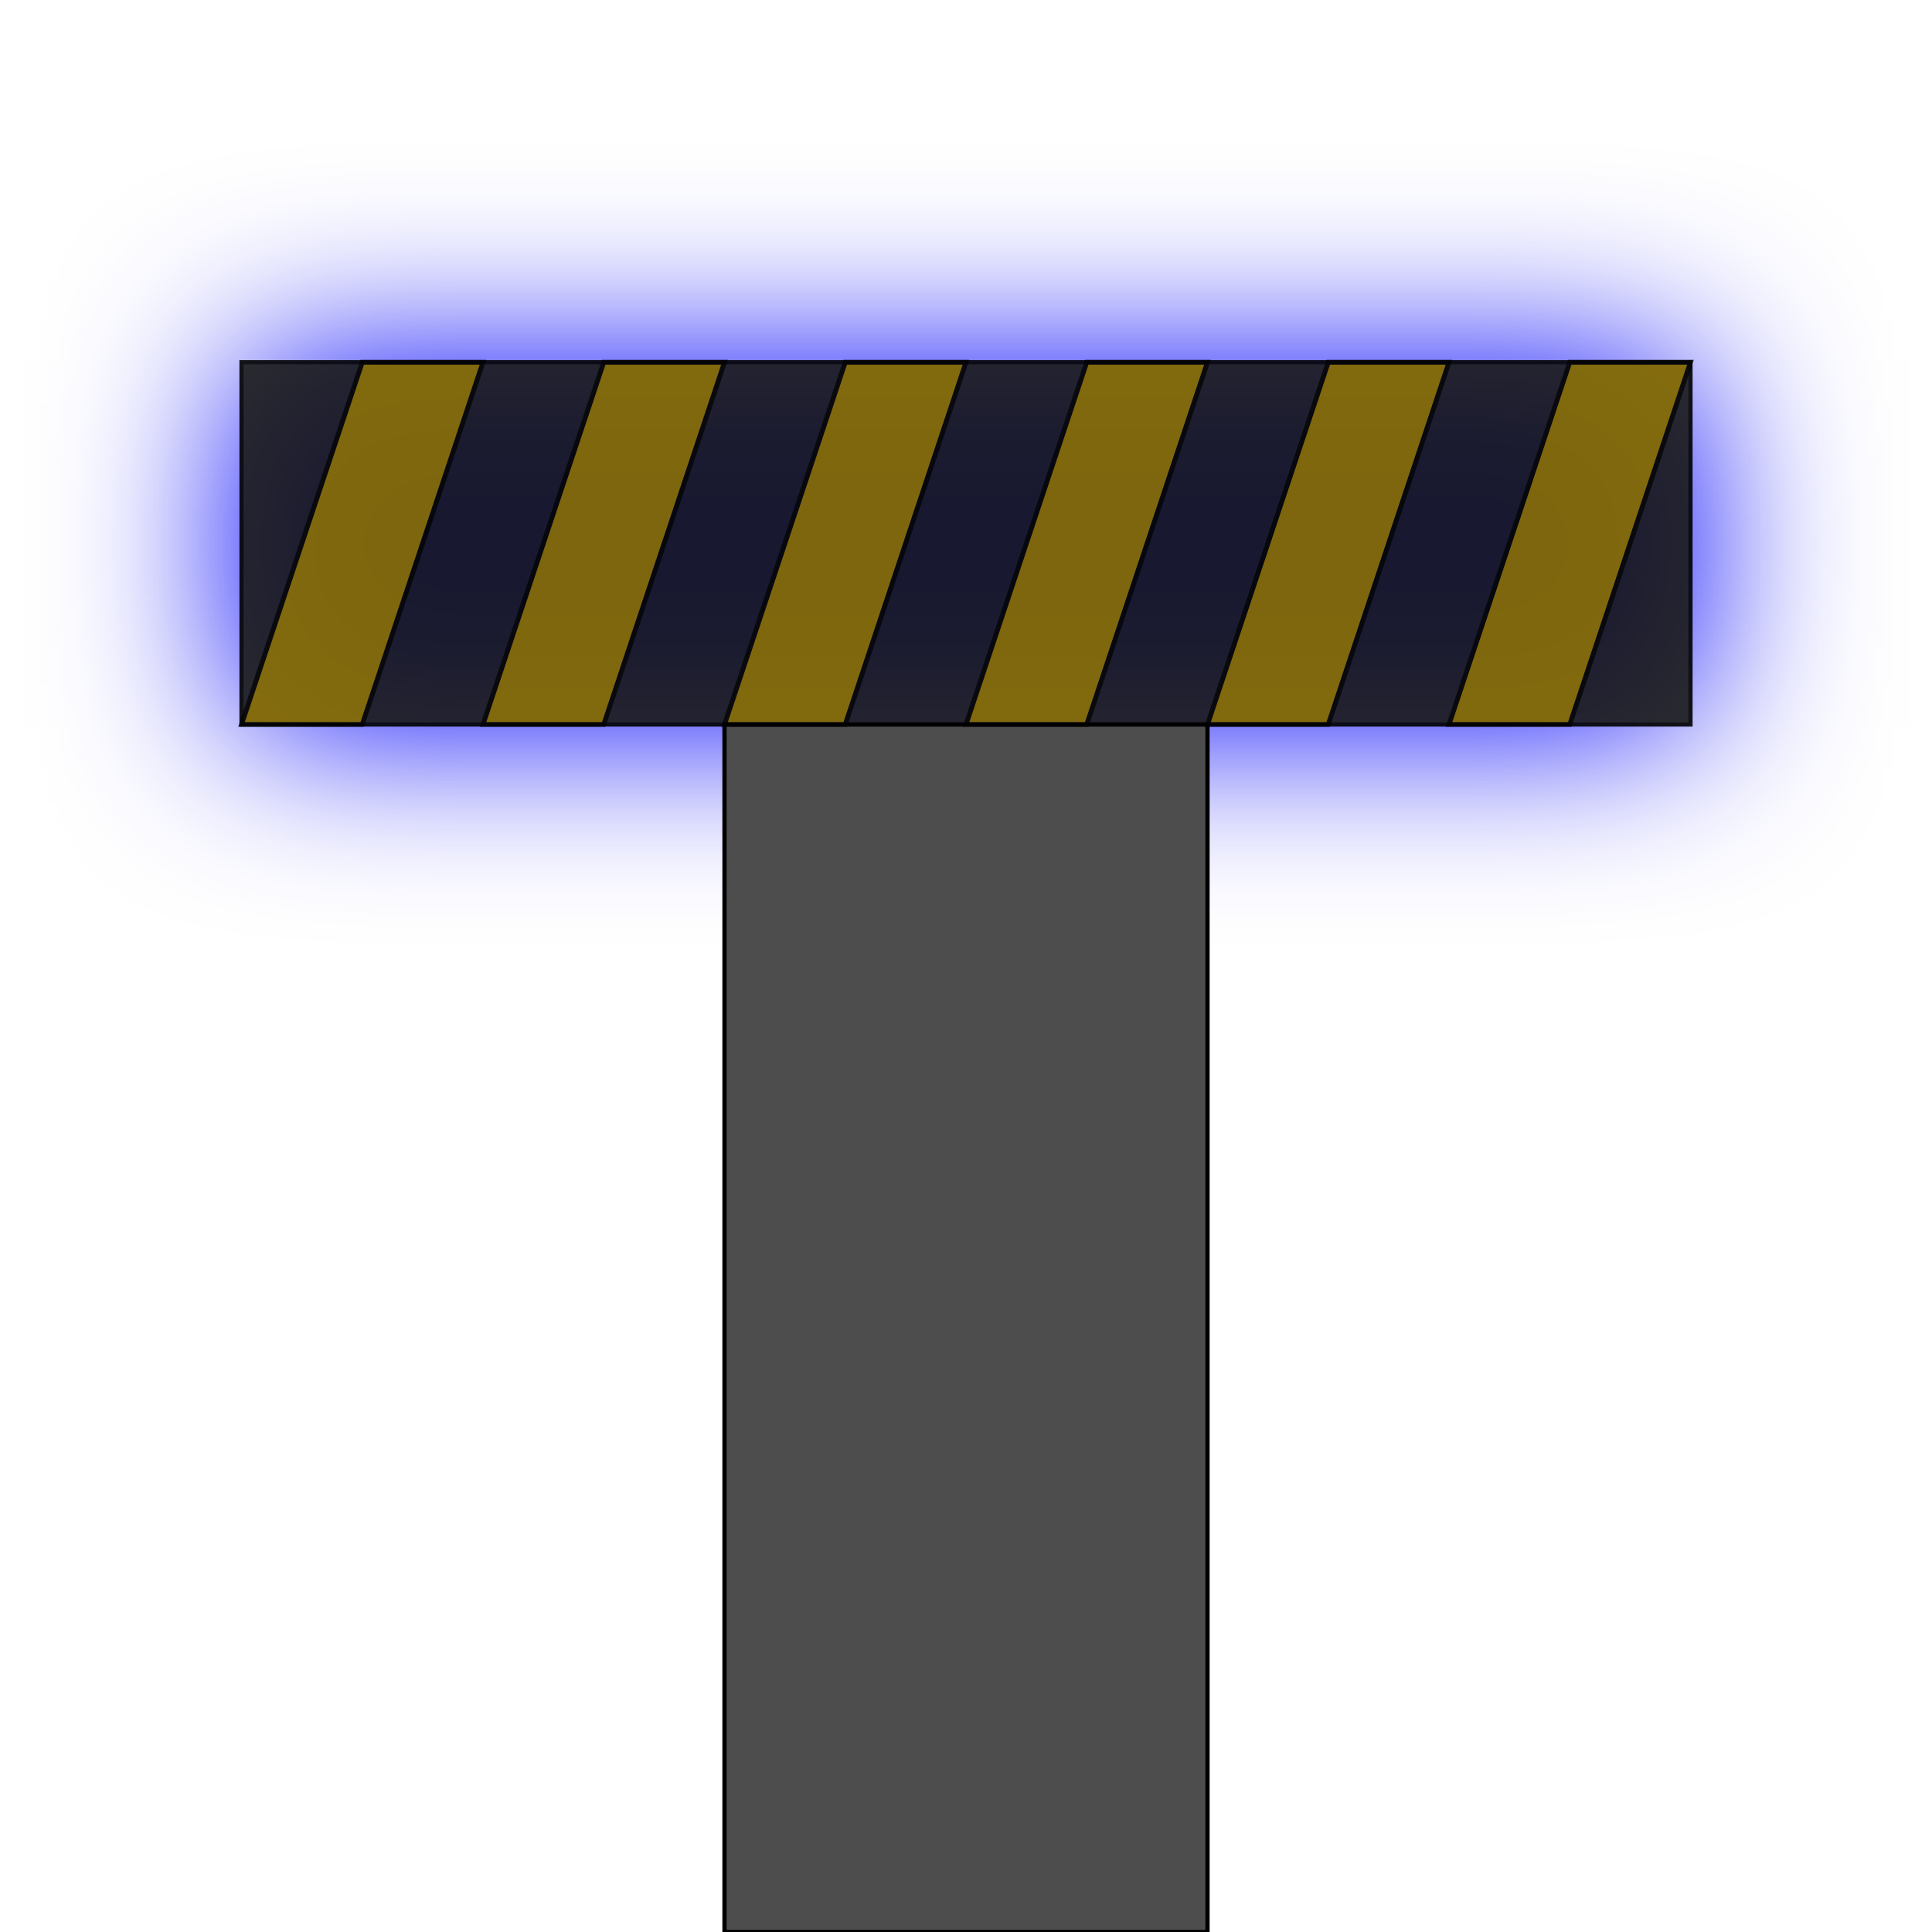
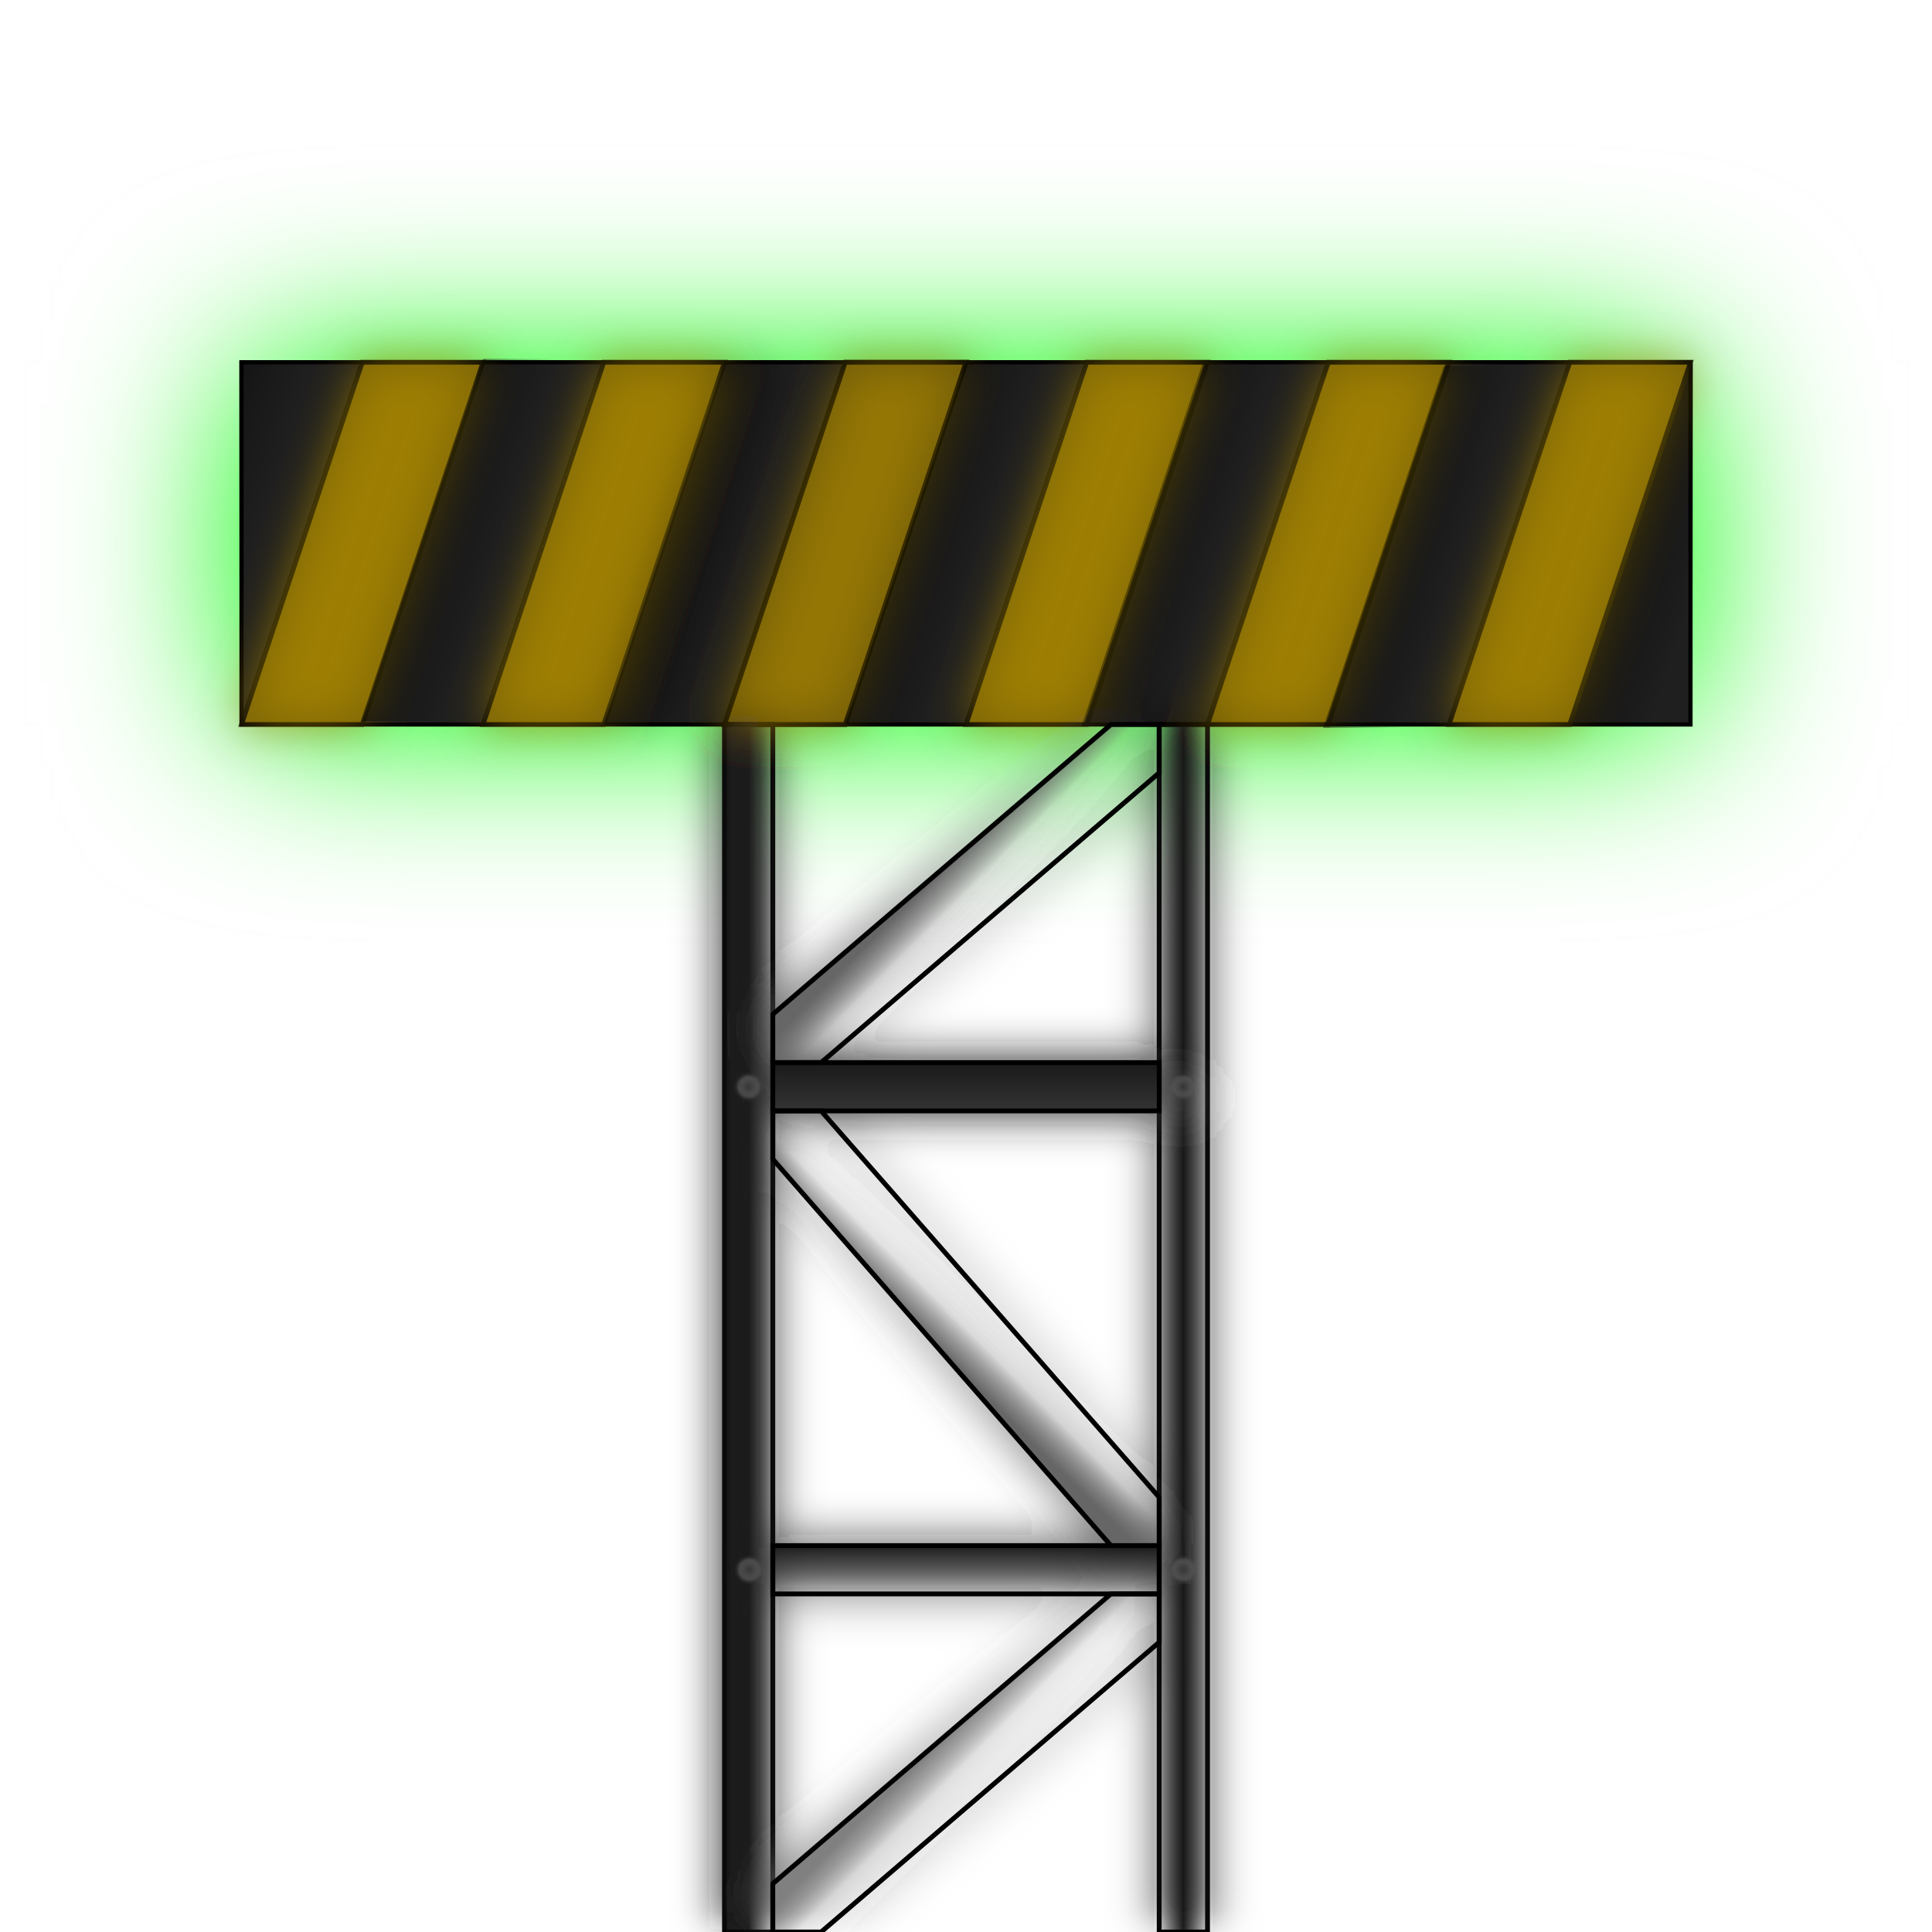
- <svg xmlns="http://www.w3.org/2000/svg" width="400" height="400" id="svg3197" version="1.1">
+ <svg xmlns="http://www.w3.org/2000/svg" xmlns:xlink="http://www.w3.org/1999/xlink" width="400" height="400" id="svg3197" version="1.1">
  <defs id="defs3199">
+     <linearGradient id="linearGradient5296">
+       <stop style="stop-color:#333333;stop-opacity:1;" offset="0" id="stop5298" />
+       <stop style="stop-color:#666666;stop-opacity:0;" offset="1" id="stop5300" />
+     </linearGradient>
+     <linearGradient id="linearGradient5075">
+       <stop style="stop-color:#000000;stop-opacity:0.448;" offset="0" id="stop5077" />
+       <stop style="stop-color:#000000;stop-opacity:0;" offset="1" id="stop5079" />
+     </linearGradient>
+     <linearGradient id="linearGradient4944">
+       <stop style="stop-color:#363636;stop-opacity:1;" offset="0" id="stop4946" />
+       <stop style="stop-color:#000000;stop-opacity:1;" offset="1" id="stop4948" />
+     </linearGradient>
+     <linearGradient id="linearGradient4922">
+       <stop style="stop-color:#808080;stop-opacity:1;" offset="0" id="stop4924" />
+       <stop style="stop-color:#808080;stop-opacity:0;" offset="1" id="stop4926" />
+     </linearGradient>
+     <linearGradient id="linearGradient4914">
+       <stop style="stop-color:#666666;stop-opacity:1;" offset="0" id="stop4916" />
+       <stop style="stop-color:#666666;stop-opacity:0;" offset="1" id="stop4918" />
+     </linearGradient>
+     <linearGradient id="linearGradient4906">
+       <stop style="stop-color:#666666;stop-opacity:1;" offset="0" id="stop4908" />
+       <stop style="stop-color:#666666;stop-opacity:0;" offset="1" id="stop4910" />
+     </linearGradient>
+     <linearGradient id="linearGradient4898">
+       <stop style="stop-color:#1a1a1a;stop-opacity:1;" offset="0" id="stop4900" />
+       <stop style="stop-color:#1a1a1a;stop-opacity:0;" offset="1" id="stop4902" />
+     </linearGradient>
+     <linearGradient id="linearGradient4882">
+       <stop style="stop-color:#333333;stop-opacity:1;" offset="0" id="stop4884" />
+       <stop style="stop-color:#1a1a1a;stop-opacity:1" offset="1" id="stop4886" />
+     </linearGradient>
+     <linearGradient id="linearGradient4874">
+       <stop style="stop-color:#1a1a1a;stop-opacity:1;" offset="0" id="stop4876" />
+       <stop style="stop-color:#1a1a1a;stop-opacity:0;" offset="1" id="stop4878" />
+     </linearGradient>
+     <linearGradient id="linearGradient4866">
+       <stop style="stop-color:#1a1a1a;stop-opacity:1;" offset="0" id="stop4868" />
+       <stop style="stop-color:#1a1a1a;stop-opacity:0;" offset="1" id="stop4870" />
+     </linearGradient>
    <filter id="filter4128" x="-0.15" width="1.301" y="-0.602" height="2.204">
      <feGaussianBlur stdDeviation="18.808" id="feGaussianBlur4130" />
    </filter>
+     <linearGradient xlink:href="#linearGradient4866" id="linearGradient4872" x1="245" y1="275" x2="250.5" y2="275" gradientUnits="userSpaceOnUse" spreadMethod="reflect" />
+     <linearGradient xlink:href="#linearGradient4874" id="linearGradient4880" x1="155" y1="275" x2="160.5" y2="275" gradientUnits="userSpaceOnUse" />
+     <linearGradient xlink:href="#linearGradient4882" id="linearGradient4888" x1="200" y1="230" x2="200" y2="220" gradientUnits="userSpaceOnUse" />
+     <linearGradient xlink:href="#linearGradient4898" id="linearGradient4904" x1="200" y1="320" x2="200" y2="330" gradientUnits="userSpaceOnUse" />
+     <linearGradient xlink:href="#linearGradient4906" id="linearGradient4912" x1="195" y1="180" x2="200" y2="185" gradientUnits="userSpaceOnUse" />
+     <linearGradient xlink:href="#linearGradient4914" id="linearGradient4920" x1="195" y1="280" x2="200" y2="275" gradientUnits="userSpaceOnUse" />
+     <linearGradient xlink:href="#linearGradient4922" id="linearGradient4928" x1="195" y1="360" x2="200" y2="365" gradientUnits="userSpaceOnUse" />
+     <radialGradient xlink:href="#linearGradient4944-6" id="radialGradient4950-6" cx="317.5" cy="207.5" fx="317.5" fy="207.5" r="5" gradientUnits="userSpaceOnUse" />
+     <linearGradient id="linearGradient4944-6">
+       <stop style="stop-color:#363636;stop-opacity:1;" offset="0" id="stop4946-6" />
+       <stop style="stop-color:#000000;stop-opacity:1;" offset="1" id="stop4948-5" />
+     </linearGradient>
+     <filter color-interpolation-filters="sRGB" id="filter5006-8" x="-0.156" width="1.312" y="-0.156" height="1.312">
+       <feGaussianBlur stdDeviation="0.325" id="feGaussianBlur5008-2" />
+     </filter>
+     <radialGradient xlink:href="#linearGradient4944-6" id="radialGradient5026" cx="317.5" cy="207.5" fx="317.5" fy="207.5" r="5" gradientUnits="userSpaceOnUse" />
+     <linearGradient id="linearGradient5028">
+       <stop style="stop-color:#363636;stop-opacity:1;" offset="0" id="stop5030" />
+       <stop style="stop-color:#000000;stop-opacity:1;" offset="1" id="stop5032" />
+     </linearGradient>
+     <linearGradient xlink:href="#linearGradient5075" id="linearGradient5081" x1="132.5" y1="119.643" x2="149.643" y2="125" gradientUnits="userSpaceOnUse" />
+     <linearGradient id="linearGradient5075-8">
+       <stop style="stop-color:#000000;stop-opacity:0.448;" offset="0" id="stop5077-7" />
+       <stop style="stop-color:#000000;stop-opacity:0;" offset="1" id="stop5079-7" />
+     </linearGradient>
+     <filter color-interpolation-filters="sRGB" id="filter5006-8-4" x="-0.156" width="1.312" y="-0.156" height="1.312">
+       <feGaussianBlur stdDeviation="0.325" id="feGaussianBlur5008-2-9" />
+     </filter>
+     <linearGradient id="linearGradient4922-8">
+       <stop style="stop-color:#808080;stop-opacity:1;" offset="0" id="stop4924-2" />
+       <stop style="stop-color:#808080;stop-opacity:0;" offset="1" id="stop4926-3" />
+     </linearGradient>
+     <linearGradient id="linearGradient4914-3">
+       <stop style="stop-color:#666666;stop-opacity:1;" offset="0" id="stop4916-2" />
+       <stop style="stop-color:#666666;stop-opacity:0;" offset="1" id="stop4918-6" />
+     </linearGradient>
+     <linearGradient id="linearGradient4906-6">
+       <stop style="stop-color:#666666;stop-opacity:1;" offset="0" id="stop4908-1" />
+       <stop style="stop-color:#666666;stop-opacity:0;" offset="1" id="stop4910-0" />
+     </linearGradient>
+     <linearGradient id="linearGradient4898-1">
+       <stop style="stop-color:#1a1a1a;stop-opacity:1;" offset="0" id="stop4900-5" />
+       <stop style="stop-color:#1a1a1a;stop-opacity:0;" offset="1" id="stop4902-0" />
+     </linearGradient>
+     <linearGradient id="linearGradient4882-2">
+       <stop style="stop-color:#333333;stop-opacity:1;" offset="0" id="stop4884-9" />
+       <stop style="stop-color:#1a1a1a;stop-opacity:1" offset="1" id="stop4886-8" />
+     </linearGradient>
+     <linearGradient id="linearGradient4866-4">
+       <stop style="stop-color:#1a1a1a;stop-opacity:1;" offset="0" id="stop4868-5" />
+       <stop style="stop-color:#1a1a1a;stop-opacity:0;" offset="1" id="stop4870-8" />
+     </linearGradient>
+     <linearGradient id="linearGradient4874-9">
+       <stop style="stop-color:#1a1a1a;stop-opacity:1;" offset="0" id="stop4876-7" />
+       <stop style="stop-color:#1a1a1a;stop-opacity:0;" offset="1" id="stop4878-3" />
+     </linearGradient>
+     <linearGradient xlink:href="#linearGradient4874-9" id="linearGradient5268" gradientUnits="userSpaceOnUse" gradientTransform="translate(-625,577.3622)" x1="155" y1="275" x2="160.5" y2="275" />
+     <linearGradient xlink:href="#linearGradient4866-4" id="linearGradient5270" gradientUnits="userSpaceOnUse" gradientTransform="translate(-625,577.3622)" spreadMethod="reflect" x1="245" y1="275" x2="250.5" y2="275" />
+     <linearGradient xlink:href="#linearGradient4882-2" id="linearGradient5272" gradientUnits="userSpaceOnUse" gradientTransform="translate(-625,577.3622)" x1="200" y1="230" x2="200" y2="220" />
+     <linearGradient xlink:href="#linearGradient4898-1" id="linearGradient5274" gradientUnits="userSpaceOnUse" gradientTransform="translate(-625,577.3622)" x1="200" y1="320" x2="200" y2="330" />
+     <linearGradient xlink:href="#linearGradient4906-6" id="linearGradient5276" gradientUnits="userSpaceOnUse" gradientTransform="translate(-625,577.3622)" x1="195" y1="180" x2="200" y2="185" />
+     <linearGradient xlink:href="#linearGradient4914-3" id="linearGradient5278" gradientUnits="userSpaceOnUse" gradientTransform="translate(-625,577.3622)" x1="195" y1="280" x2="200" y2="275" />
+     <linearGradient xlink:href="#linearGradient4922-8" id="linearGradient5280" gradientUnits="userSpaceOnUse" gradientTransform="translate(-625,577.3622)" x1="195" y1="360" x2="200" y2="365" />
+     <linearGradient xlink:href="#linearGradient5075-8" id="linearGradient5282" gradientUnits="userSpaceOnUse" gradientTransform="translate(-625,577.3622)" x1="132.5" y1="119.643" x2="149.643" y2="125" />
+     <filter id="filter5292">
+       <feGaussianBlur stdDeviation="4.688" id="feGaussianBlur5294" />
+     </filter>
+     <radialGradient xlink:href="#linearGradient5296" id="radialGradient5302" cx="317.5" cy="207.5" fx="317.5" fy="207.5" r="3.28" gradientUnits="userSpaceOnUse" />
+     <radialGradient xlink:href="#linearGradient5296" id="radialGradient5304" cx="317.5" cy="207.5" fx="317.5" fy="207.5" r="2.5" gradientUnits="userSpaceOnUse" />
+     <radialGradient xlink:href="#linearGradient5296" id="radialGradient5417" gradientUnits="userSpaceOnUse" cx="317.5" cy="207.5" fx="317.5" fy="207.5" r="2.5" />
+     <radialGradient xlink:href="#linearGradient5296" id="radialGradient5427" gradientUnits="userSpaceOnUse" cx="317.5" cy="207.5" fx="317.5" fy="207.5" r="2.5" />
+     <radialGradient xlink:href="#linearGradient5296" id="radialGradient5429" gradientUnits="userSpaceOnUse" cx="317.5" cy="207.5" fx="317.5" fy="207.5" r="3.28" />
+     <radialGradient xlink:href="#linearGradient5296" id="radialGradient5431" gradientUnits="userSpaceOnUse" cx="317.5" cy="207.5" fx="317.5" fy="207.5" r="2.5" />
+     <radialGradient xlink:href="#linearGradient5296" id="radialGradient5433" gradientUnits="userSpaceOnUse" cx="317.5" cy="207.5" fx="317.5" fy="207.5" r="3.28" />
+     <radialGradient xlink:href="#linearGradient5296" id="radialGradient5443" gradientUnits="userSpaceOnUse" cx="317.5" cy="207.5" fx="317.5" fy="207.5" r="2.5" />
+     <radialGradient xlink:href="#linearGradient5296" id="radialGradient5445" gradientUnits="userSpaceOnUse" cx="317.5" cy="207.5" fx="317.5" fy="207.5" r="3.28" />
+     <radialGradient xlink:href="#linearGradient5296" id="radialGradient5447" gradientUnits="userSpaceOnUse" cx="317.5" cy="207.5" fx="317.5" fy="207.5" r="2.5" />
+     <radialGradient xlink:href="#linearGradient5296" id="radialGradient5449" gradientUnits="userSpaceOnUse" cx="317.5" cy="207.5" fx="317.5" fy="207.5" r="3.28" />
+     <radialGradient xlink:href="#linearGradient5296" id="radialGradient5459" gradientUnits="userSpaceOnUse" cx="317.5" cy="207.5" fx="317.5" fy="207.5" r="2.5" />
+     <radialGradient xlink:href="#linearGradient5296" id="radialGradient5461" gradientUnits="userSpaceOnUse" cx="317.5" cy="207.5" fx="317.5" fy="207.5" r="3.28" />
+     <radialGradient xlink:href="#linearGradient5296" id="radialGradient5463" gradientUnits="userSpaceOnUse" cx="317.5" cy="207.5" fx="317.5" fy="207.5" r="2.5" />
+     <radialGradient xlink:href="#linearGradient5296" id="radialGradient5465" gradientUnits="userSpaceOnUse" cx="317.5" cy="207.5" fx="317.5" fy="207.5" r="3.28" />
+     <radialGradient xlink:href="#linearGradient5296" id="radialGradient5475" gradientUnits="userSpaceOnUse" cx="317.5" cy="207.5" fx="317.5" fy="207.5" r="2.5" />
+     <radialGradient xlink:href="#linearGradient5296" id="radialGradient5477" gradientUnits="userSpaceOnUse" cx="317.5" cy="207.5" fx="317.5" fy="207.5" r="3.28" />
+     <radialGradient xlink:href="#linearGradient5296" id="radialGradient5479" gradientUnits="userSpaceOnUse" cx="317.5" cy="207.5" fx="317.5" fy="207.5" r="2.5" />
+     <radialGradient xlink:href="#linearGradient5296" id="radialGradient5481" gradientUnits="userSpaceOnUse" cx="317.5" cy="207.5" fx="317.5" fy="207.5" r="3.28" />
+     <linearGradient xlink:href="#linearGradient5075" id="linearGradient5485" gradientUnits="userSpaceOnUse" x1="132.5" y1="119.643" x2="149.643" y2="125" gradientTransform="translate(-50,651.6479)" />
+     <linearGradient xlink:href="#linearGradient5075" id="linearGradient5489" gradientUnits="userSpaceOnUse" gradientTransform="translate(-100.7143,-0.35715)" x1="132.5" y1="119.643" x2="149.643" y2="125" />
+     <linearGradient xlink:href="#linearGradient5075" id="linearGradient5493" gradientUnits="userSpaceOnUse" gradientTransform="translate(50,652.3622)" x1="132.5" y1="119.643" x2="149.643" y2="125" />
+     <linearGradient xlink:href="#linearGradient5075" id="linearGradient5497" gradientUnits="userSpaceOnUse" gradientTransform="translate(98.92857,652.7193)" x1="132.5" y1="119.643" x2="149.643" y2="125" />
+     <linearGradient xlink:href="#linearGradient5075" id="linearGradient5501" gradientUnits="userSpaceOnUse" gradientTransform="translate(148.9286,653.0765)" x1="132.5" y1="119.643" x2="149.643" y2="125" />
+     <linearGradient xlink:href="#linearGradient5075" id="linearGradient5520" gradientUnits="userSpaceOnUse" gradientTransform="translate(200.4463,0.20919)" x1="132.5" y1="119.643" x2="149.643" y2="125" />
  </defs>
  <g id="layer1" transform="translate(0,-652.3622)">
-     <path style="fill:#0000ff;stroke:#000000;stroke-width:0.866px;stroke-linecap:butt;stroke-linejoin:miter;stroke-opacity:1;filter:url(#filter4128);fill-opacity:1" d="m 50,802.362 300,0 0,-75 -300,0 z" id="path3207-7" />
-     <path style="opacity:0.9;fill:#1a1a1a;stroke:#000000;stroke-width:0.866px;stroke-linecap:butt;stroke-linejoin:miter;stroke-opacity:1" d="m 50,802.362 300,0 0,-75 -300,0 z" id="path3207" />
-     <path style="fill:#4d4d4d;stroke:#000000;stroke-width:0.877px;stroke-linecap:butt;stroke-linejoin:miter;stroke-opacity:1" d="m 150,802.362 100,0 0,250 -100,0 0,-250 z" id="path3209" />
+     <path style="fill:#00ff00;stroke:#000000;stroke-width:0.866px;stroke-linecap:butt;stroke-linejoin:miter;stroke-opacity:1;filter:url(#filter4128);fill-opacity:1" d="m 50,802.362 300,0 0,-75 -300,0 z" id="path3207-7" />
+     <path style="opacity:1;fill:#1f1f1f;stroke:#000000;stroke-width:0.866px;stroke-linecap:butt;stroke-linejoin:miter;stroke-opacity:1;fill-opacity:1" d="m 50,802.362 300,0 0,-75 -300,0 z" id="path3207" />
    <path style="opacity:0.7;fill:#aa8800;stroke:#000000;stroke-width:1px;stroke-linecap:butt;stroke-linejoin:miter;stroke-opacity:1" d="m 50,802.362 25,-75 25,0 -25,75 z" id="path4132" />
    <path style="opacity:0.7;fill:#aa8800;stroke:#000000;stroke-width:1px;stroke-linecap:butt;stroke-linejoin:miter;stroke-opacity:1" d="m 100,802.362 25,-75 25,0 -25,75 z" id="path4132-8" />
-     <path style="opacity:0.7;fill:#aa8800;stroke:#000000;stroke-width:1px;stroke-linecap:butt;stroke-linejoin:miter;stroke-opacity:1" d="m 150,802.362 25,-75 25,0 -25,75 z" id="path4132-4" />
+     <path style="opacity:1;fill:#aa8800;stroke:#000000;stroke-width:1px;stroke-linecap:butt;stroke-linejoin:miter;stroke-opacity:1;fill-opacity:0.599" d="m 150,802.362 25,-75 25,0 -25,75 z" id="path4132-4" />
    <path style="opacity:0.7;fill:#aa8800;stroke:#000000;stroke-width:1px;stroke-linecap:butt;stroke-linejoin:miter;stroke-opacity:1" d="m 200,802.362 25,-75 25,0 -25,75 z" id="path4132-0" />
    <path style="opacity:0.7;fill:#aa8800;stroke:#000000;stroke-width:1px;stroke-linecap:butt;stroke-linejoin:miter;stroke-opacity:1" d="m 250,802.362 25,-75 25,0 -25,75 z" id="path4132-6" />
    <path style="opacity:0.7;fill:#aa8800;stroke:#000000;stroke-width:1px;stroke-linecap:butt;stroke-linejoin:miter;stroke-opacity:1" d="m 300,802.362 25,-75 25,0 -25,75 z" id="path4132-49" />
+     <path style="fill:url(#linearGradient4880);stroke:#000000;stroke-width:1px;stroke-linecap:butt;stroke-linejoin:miter;stroke-opacity:1;fill-opacity:1" d="m 150,150 10,0 0,250 -10,0 z" id="path4344" transform="translate(0,652.3622)" />
+     <path style="fill:url(#linearGradient4872);stroke:#000000;stroke-width:1px;stroke-linecap:butt;stroke-linejoin:miter;stroke-opacity:1;fill-opacity:1" d="m 250,150 0,250 -10,0 0,-250 z" id="path4346" transform="translate(0,652.3622)" />
+     <g id="g5250" transform="translate(625,75)" style="filter:url(#filter5292)">
+       <path id="path4132-61" d="m -575,727.362 25,-75 25,0 -25,75 z" style="opacity:0.7;fill:#aa8800;stroke:#000000;stroke-width:1px;stroke-linecap:butt;stroke-linejoin:miter;stroke-opacity:1" />
+       <path id="path4132-8-4" d="m -525,727.362 25,-75 25,0 -25,75 z" style="opacity:0.7;fill:#aa8800;stroke:#000000;stroke-width:1px;stroke-linecap:butt;stroke-linejoin:miter;stroke-opacity:1" />
+       <path id="path4132-4-6" d="m -475,727.362 25,-75 25,0 -25,75 z" style="fill:#aa8800;fill-opacity:0.599;stroke:#000000;stroke-width:1px;stroke-linecap:butt;stroke-linejoin:miter;stroke-opacity:1" />
+       <path id="path4132-0-2" d="m -425,727.362 25,-75 25,0 -25,75 z" style="opacity:0.7;fill:#aa8800;stroke:#000000;stroke-width:1px;stroke-linecap:butt;stroke-linejoin:miter;stroke-opacity:1" />
+       <path id="path4132-6-7" d="m -375,727.362 25,-75 25,0 -25,75 z" style="opacity:0.7;fill:#aa8800;stroke:#000000;stroke-width:1px;stroke-linecap:butt;stroke-linejoin:miter;stroke-opacity:1" />
+       <path id="path4132-49-9" d="m -325,727.362 25,-75 25,0 -25,75 z" style="opacity:0.7;fill:#aa8800;stroke:#000000;stroke-width:1px;stroke-linecap:butt;stroke-linejoin:miter;stroke-opacity:1" />
+       <path id="path4344-8" d="m -475,727.362 10,0 0,250 -10,0 z" style="fill:url(#linearGradient5268);fill-opacity:1;stroke:#000000;stroke-width:1px;stroke-linecap:butt;stroke-linejoin:miter;stroke-opacity:1" />
+       <path id="path4346-0" d="m -375,727.362 0,250 -10,0 0,-250 z" style="fill:url(#linearGradient5270);fill-opacity:1;stroke:#000000;stroke-width:1px;stroke-linecap:butt;stroke-linejoin:miter;stroke-opacity:1" />
+       <path id="path4348-3" d="m -465,797.362 80,0 0,10 -80,0 z" style="fill:url(#linearGradient5272);fill-opacity:1;stroke:#000000;stroke-width:1px;stroke-linecap:butt;stroke-linejoin:miter;stroke-opacity:1" />
+       <path id="path4350-6" d="m -465,897.362 75,0 5,0 0,10 -80,0 z" style="fill:url(#linearGradient5274);fill-opacity:1;stroke:#000000;stroke-width:1px;stroke-linecap:butt;stroke-linejoin:miter;stroke-opacity:1" />
+       <path id="path4352-7" d="m -465,787.362 70,-60 10,0 0,10 -70,60 -10,0 z" style="fill:url(#linearGradient5276);fill-opacity:1;stroke:#000000;stroke-width:1px;stroke-linecap:butt;stroke-linejoin:miter;stroke-opacity:1" />
+       <path id="path4354-2" d="m -465,807.362 0,10 70,80 5,0 5,0 0,-10 -70,-80 z" style="fill:url(#linearGradient5278);fill-opacity:1;stroke:#000000;stroke-width:1px;stroke-linecap:butt;stroke-linejoin:miter;stroke-opacity:1" />
+       <path id="path4356-7" d="m -395,907.362 10,0 0,10 -70,60 -10,0 0,-10 z" style="fill:url(#linearGradient5280);fill-opacity:1;stroke:#000000;stroke-width:1px;stroke-linecap:butt;stroke-linejoin:miter;stroke-opacity:1" />
+       <path transform="translate(-697.5,597.3622)" d="m 320,207.5 c 0,1.381 -1.119,2.5 -2.5,2.5 -1.381,0 -2.5,-1.119 -2.5,-2.5 0,-1.381 1.119,-2.5 2.5,-2.5 1.381,0 2.5,1.119 2.5,2.5 z" id="path4934-0" style="fill:#666666;fill-opacity:1;stroke:none" />
+       <path style="fill:#666666;fill-opacity:1;stroke:none;filter:url(#filter5006-8-4)" id="path4956-1" d="m 320,207.5 c 0,1.381 -1.119,2.5 -2.5,2.5 -1.381,0 -2.5,-1.119 -2.5,-2.5 0,-1.381 1.119,-2.5 2.5,-2.5 1.381,0 2.5,1.119 2.5,2.5 z" transform="translate(-697.5,597.3622)" />
+       <path id="path5073-1" d="m -500,727.362 25,-75 25,0 -25,75 z" style="fill:url(#linearGradient5282);fill-opacity:1;stroke:none" />
+     </g>
+     <path style="fill:url(#linearGradient4888);stroke:#000000;stroke-width:1px;stroke-linecap:butt;stroke-linejoin:miter;stroke-opacity:1;fill-opacity:1" d="m 160,220 80,0 0,10 -80,0 z" id="path4348" transform="translate(0,652.3622)" />
+     <path style="fill:url(#linearGradient4904);stroke:#000000;stroke-width:1px;stroke-linecap:butt;stroke-linejoin:miter;stroke-opacity:1;fill-opacity:1" d="m 160,320 75,0 5,0 0,10 -80,0 z" id="path4350" transform="translate(0,652.3622)" />
+     <path style="fill:url(#linearGradient4912);stroke:#000000;stroke-width:1px;stroke-linecap:butt;stroke-linejoin:miter;stroke-opacity:1;fill-opacity:1" d="m 160,210 70,-60 10,0 0,10 -70,60 -10,0 z" id="path4352" transform="translate(0,652.3622)" />
+     <path style="fill:url(#linearGradient4920);stroke:#000000;stroke-width:1px;stroke-linecap:butt;stroke-linejoin:miter;stroke-opacity:1;fill-opacity:1" d="m 160,230 0,10 70,80 5,0 5,0 0,-10 -70,-80 z" id="path4354" transform="translate(0,652.3622)" />
+     <path style="fill:url(#linearGradient4928);stroke:#000000;stroke-width:1px;stroke-linecap:butt;stroke-linejoin:miter;stroke-opacity:1;fill-opacity:1" d="m 230,330 10,0 0,10 -70,60 -10,0 0,-10 z" id="path4356" transform="translate(0,652.3622)" />
+     <path style="fill:url(#radialGradient5304);fill-opacity:1;stroke:none" id="path4934" d="m 320,207.5 a 2.5,2.5 0 1 1 -5,0 2.5,2.5 0 1 1 5,0 z" transform="translate(-72.50508,669.8622)" />
+     <path transform="translate(-72.50508,669.8622)" d="m 320,207.5 a 2.5,2.5 0 1 1 -5,0 2.5,2.5 0 1 1 5,0 z" id="path4956" style="fill:url(#radialGradient5302);fill-opacity:1;stroke:none;filter:url(#filter5006-8)" />
+     <path style="fill:url(#linearGradient5081);stroke:none;stroke-width:1px;stroke-linecap:butt;stroke-linejoin:miter;stroke-opacity:1;fill-opacity:1" d="m 125,150 25,-75 25,0 -25,75 z" id="path5073" transform="translate(0,652.3622)" />
+     <path transform="translate(-72.50508,669.8622)" d="m 320,207.5 a 2.5,2.5 0 1 1 -5,0 2.5,2.5 0 1 1 5,0 z" id="path5306" style="fill:url(#radialGradient5417);fill-opacity:1;stroke:none" />
+     <path style="fill:url(#radialGradient5443);fill-opacity:1;stroke:none" id="path5435" d="m 320,207.5 a 2.5,2.5 0 1 1 -5,0 2.5,2.5 0 1 1 5,0 z" transform="translate(-162.5,669.8622)" />
+     <path transform="translate(-162.5,669.8622)" d="m 320,207.5 a 2.5,2.5 0 1 1 -5,0 2.5,2.5 0 1 1 5,0 z" id="path5437" style="fill:url(#radialGradient5445);fill-opacity:1;stroke:none;filter:url(#filter5006-8)" />
+     <path transform="translate(-162.5,669.8622)" d="m 320,207.5 a 2.5,2.5 0 1 1 -5,0 2.5,2.5 0 1 1 5,0 z" id="path5439" style="fill:url(#radialGradient5447);fill-opacity:1;stroke:none" />
+     <path style="fill:url(#radialGradient5449);fill-opacity:1;stroke:none;filter:url(#filter5006-8)" id="path5441" d="m 320,207.5 a 2.5,2.5 0 1 1 -5,0 2.5,2.5 0 1 1 5,0 z" transform="translate(-162.5,669.8622)" />
+     <path style="fill:url(#radialGradient5459);fill-opacity:1;stroke:none" id="path5451" d="m 320,207.5 a 2.5,2.5 0 1 1 -5,0 2.5,2.5 0 1 1 5,0 z" transform="translate(-162.3954,769.8622)" />
+     <path transform="translate(-162.3954,769.8622)" d="m 320,207.5 a 2.5,2.5 0 1 1 -5,0 2.5,2.5 0 1 1 5,0 z" id="path5453" style="fill:url(#radialGradient5461);fill-opacity:1;stroke:none;filter:url(#filter5006-8)" />
+     <path transform="translate(-162.3954,769.8622)" d="m 320,207.5 a 2.5,2.5 0 1 1 -5,0 2.5,2.5 0 1 1 5,0 z" id="path5455" style="fill:url(#radialGradient5463);fill-opacity:1;stroke:none" />
+     <path style="fill:url(#radialGradient5465);fill-opacity:1;stroke:none;filter:url(#filter5006-8)" id="path5457" d="m 320,207.5 a 2.5,2.5 0 1 1 -5,0 2.5,2.5 0 1 1 5,0 z" transform="translate(-162.3954,769.8622)" />
+     <path transform="translate(-72.49182,769.8622)" d="m 320,207.5 a 2.5,2.5 0 1 1 -5,0 2.5,2.5 0 1 1 5,0 z" id="path5467" style="fill:url(#radialGradient5475);fill-opacity:1;stroke:none" />
+     <path style="fill:url(#radialGradient5477);fill-opacity:1;stroke:none;filter:url(#filter5006-8)" id="path5469" d="m 320,207.5 a 2.5,2.5 0 1 1 -5,0 2.5,2.5 0 1 1 5,0 z" transform="translate(-72.49182,769.8622)" />
+     <path style="fill:url(#radialGradient5479);fill-opacity:1;stroke:none" id="path5471" d="m 320,207.5 a 2.5,2.5 0 1 1 -5,0 2.5,2.5 0 1 1 5,0 z" transform="translate(-72.49182,769.8622)" />
+     <path transform="translate(-72.49182,769.8622)" d="m 320,207.5 a 2.5,2.5 0 1 1 -5,0 2.5,2.5 0 1 1 5,0 z" id="path5473" style="fill:url(#radialGradient5481);fill-opacity:1;stroke:none;filter:url(#filter5006-8)" />
+     <path id="path5483" d="m 75,801.648 25,-75 25,0 -25,75 z" style="fill:url(#linearGradient5485);fill-opacity:1;stroke:none" />
+     <path style="fill:url(#linearGradient5489);fill-opacity:1;stroke:none" d="M 49.5 74.656 L 49.5 149 L 74.281 74.656 L 49.5 74.656 z " id="path5487" transform="translate(0,652.3622)" />
+     <path id="path5491" d="m 175,802.362 25,-75 25,0 -25,75 z" style="fill:url(#linearGradient5493);fill-opacity:1;stroke:none" />
+     <path style="fill:url(#linearGradient5497);fill-opacity:1;stroke:none" d="m 223.929,802.719 25,-75 25,0 -25,75 z" id="path5495" />
+     <path id="path5499" d="m 273.929,803.076 25,-75 25,0 -25,75 z" style="fill:url(#linearGradient5501);fill-opacity:1;stroke:none" />
+     <path style="fill:url(#linearGradient5520);fill-opacity:1;stroke:none" d="M 350.438 75.219 L 325.438 150.219 L 350.438 150.219 L 350.531 149.938 L 350.531 75.219 L 350.438 75.219 z " transform="translate(0,652.3622)" id="path5503" />
  </g>
</svg>
